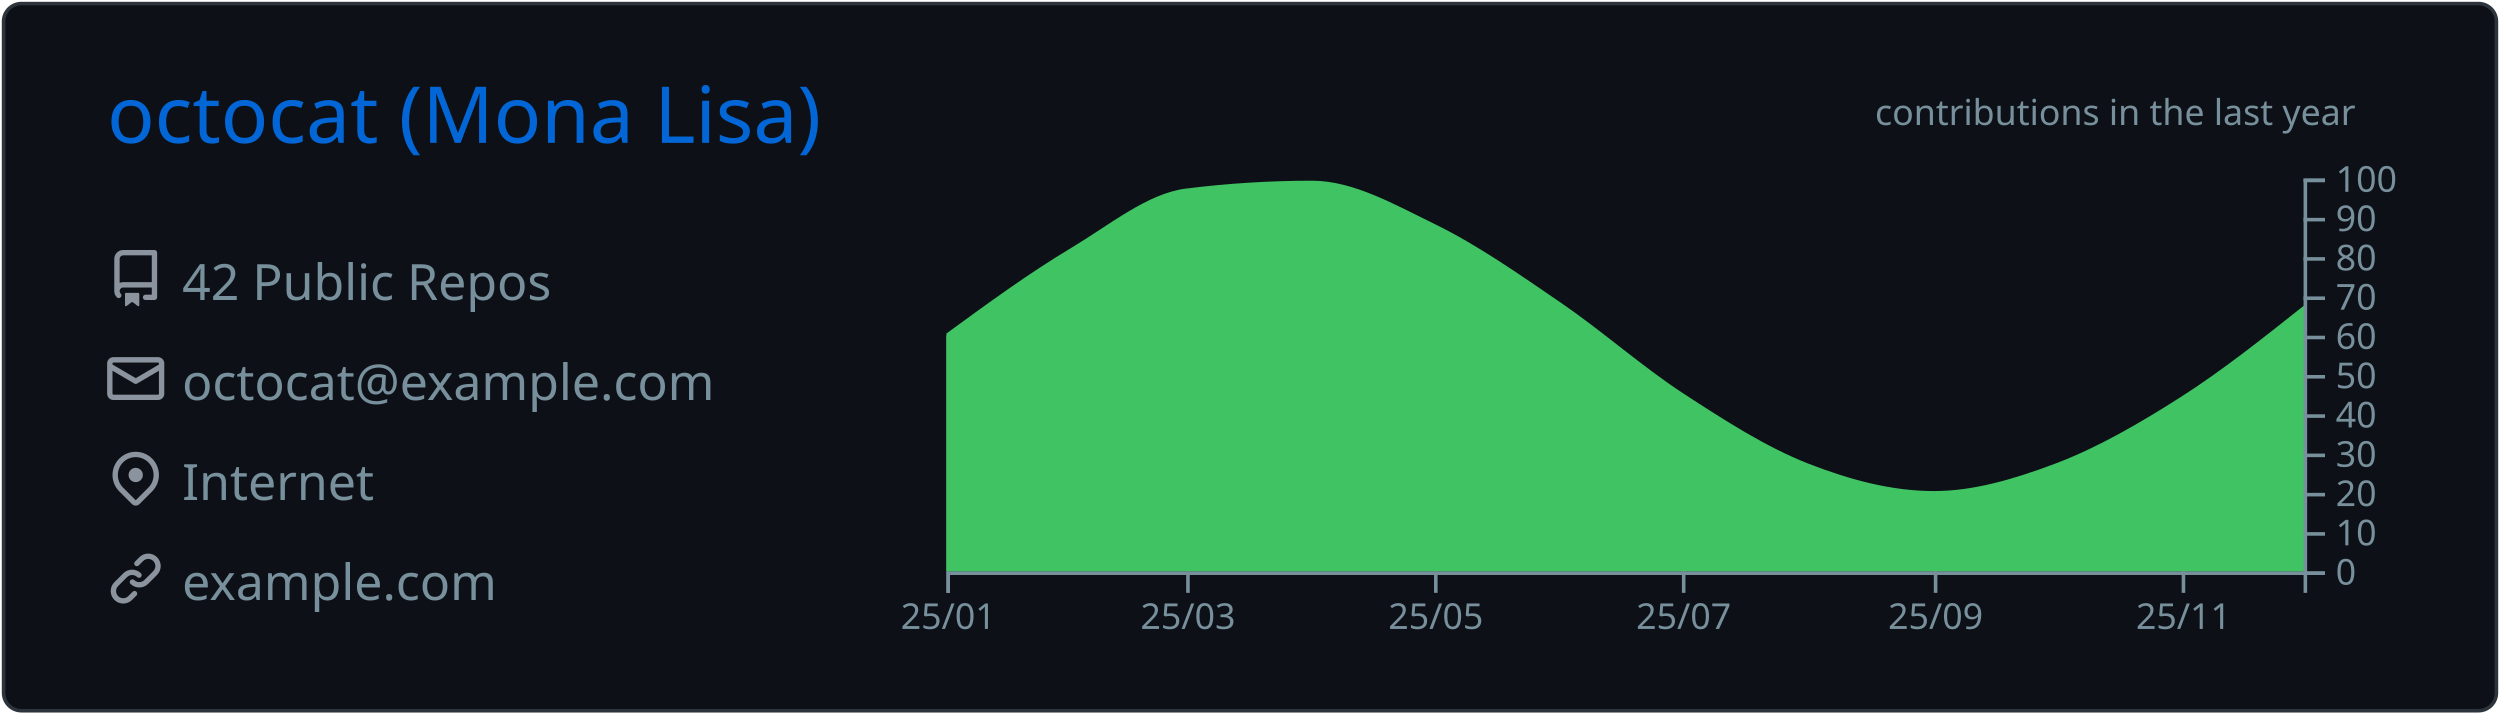
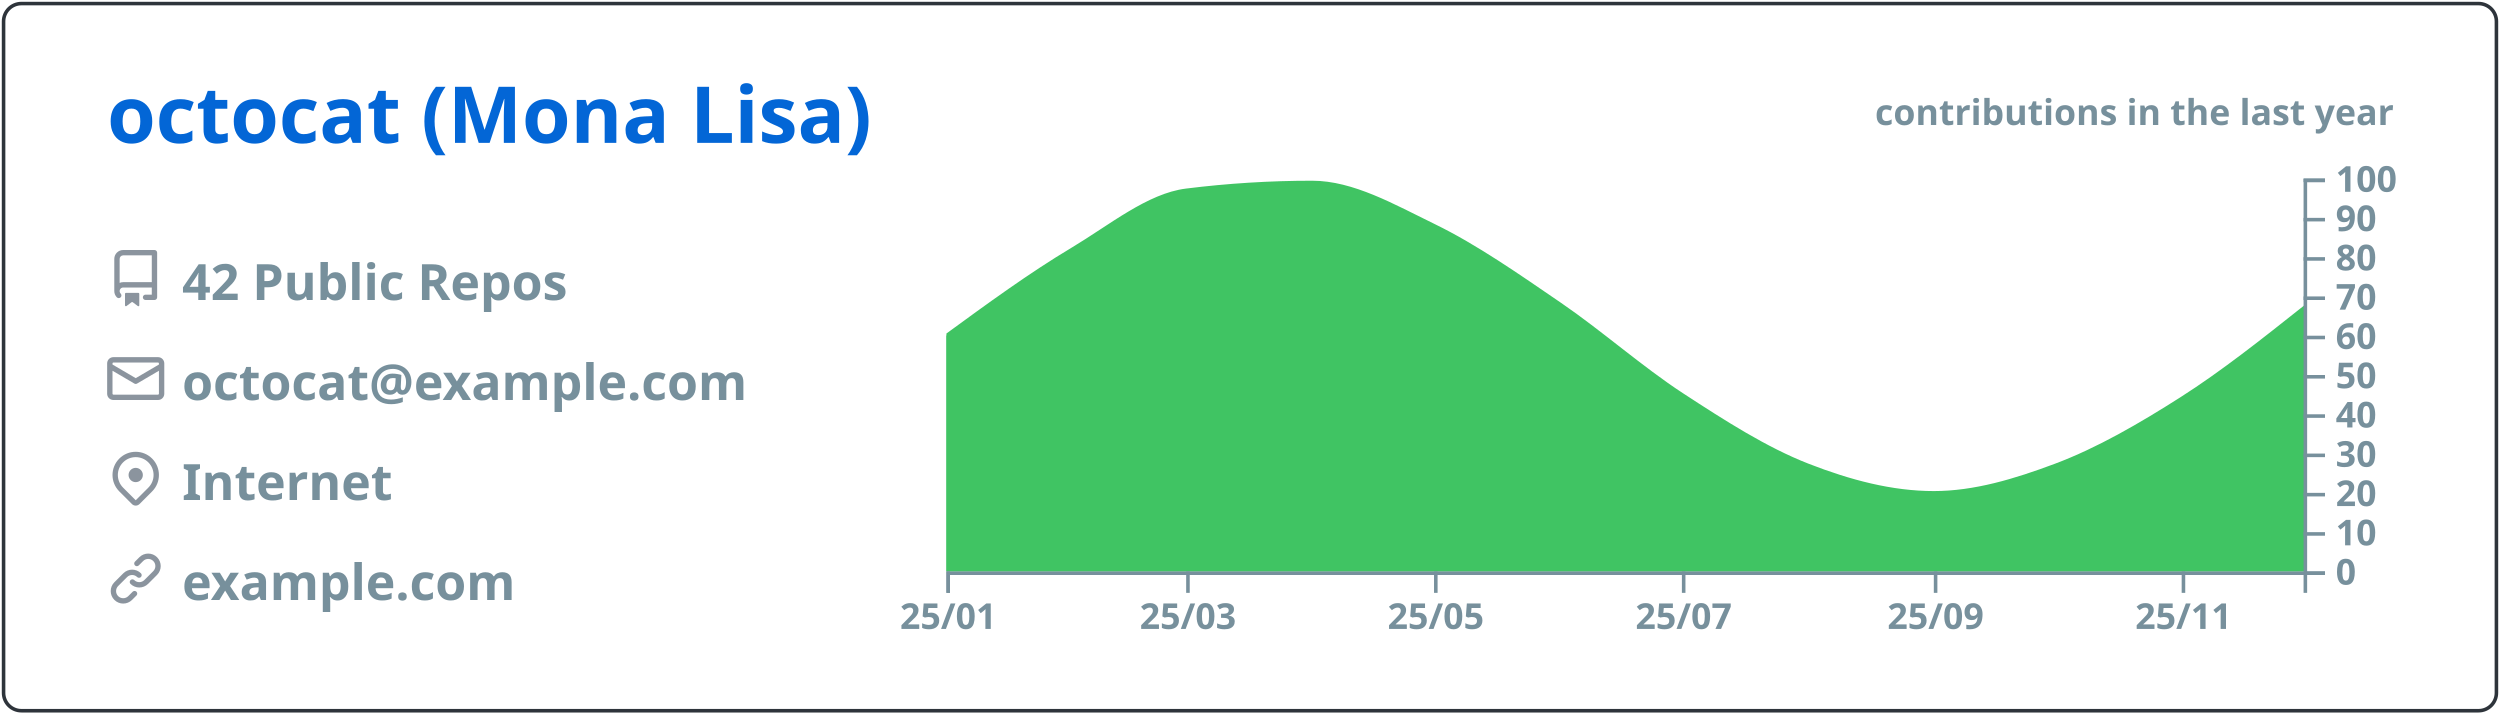
<svg xmlns="http://www.w3.org/2000/svg" width="700" height="200" viewBox="0 0 700 200">
  <style>
@keyframes gpsc-fade{from{opacity:0}to{opacity:1}}
@keyframes gpsc-rise{from{opacity:0;transform:translateY(16px)}to{opacity:1;transform:translateY(0)}}
@keyframes gpsc-grow{from{transform:scaleY(0)}to{transform:scaleY(1)}}
@keyframes gpsc-pop{from{opacity:0;transform:scale(.55)}to{opacity:1;transform:scale(1)}}
@keyframes gpsc-wipe{from{transform:translateX(calc(-1 * var(--gpsc-w,420px)))}to{transform:translateX(0)}}
@keyframes gpsc-tint{from{filter:sepia(.7) saturate(4) hue-rotate(-70deg)}to{filter:sepia(0) saturate(1) hue-rotate(0)}}
@keyframes gpsc-rgb{0%{filter:hue-rotate(0deg) saturate(1)}50%{filter:hue-rotate(180deg) saturate(1.7)}100%{filter:hue-rotate(360deg) saturate(1)}}.gpsc-item,.gpsc-chart,.arc,rect.bar{animation:gpsc-fade 1.56s ease both calc(var(--gpsc-i,0) * 0.208s)}@media (prefers-reduced-motion:reduce){.gpsc-root,.gpsc-root *,.gpsc-item,.gpsc-chart,rect.bar,.arc,.gpsc-reveal{animation:none!important}}</style>
  <style>* {
          font-family: 'Segoe UI', Ubuntu, "Helvetica Neue", Sans-Serif
+         }
+         text {
+           font-weight: 600
        }</style>
  <g class="gpsc-root">
-     <rect x="1" y="1" rx="5" ry="5" height="99%" width="99.714%" stroke="#2e343b" stroke-width="1" fill="#0d1117" stroke-opacity="1" />
+     <rect x="1" y="1" rx="5" ry="5" height="99%" width="99.714%" stroke="#2e343b" stroke-width="1" fill="#ffffff00" stroke-opacity="1" />
    <text x="30" y="40" class="gpsc-item" style="--gpsc-i: 0; font-size: 22px; fill: #0366d6;">octocat (Mona Lisa)</text>
    <g transform="translate(0,40)">
      <g transform="translate(30,30)">
        <g class="gpsc-item" style="--gpsc-i: 0;">
          <g transform="translate(0,0)" width="14" height="14" fill="#8b949e">
            <path fill-rule="evenodd" d="M2 2.5A2.5 2.5 0 014.5 0h8.75a.75.75 0 01.75.75v12.5a.75.75 0 01-.75.75h-2.5a.75.75 0 110-1.5h1.75v-2h-8a1 1 0 00-.714 1.7.75.75 0 01-1.072 1.05A2.495 2.495 0 012 11.5v-9zm10.5-1V9h-8c-.356 0-.694.074-1 .208V2.5a1 1 0 011-1h8zM5 12.25v3.25a.25.25 0 00.4.2l1.45-1.087a.25.25 0 01.3 0L8.6 15.7a.25.25 0 00.4-.2v-3.25a.25.25 0 00-.25-.25h-3.5a.25.25 0 00-.25.25z" />
          </g>
        </g>
        <g class="gpsc-item" style="--gpsc-i: 1;">
          <g transform="translate(0,28)" width="14" height="14" fill="#8b949e">
            <path fill-rule="evenodd" d="M1.75 2A1.75 1.75 0 000 3.75v.736a.75.75 0 000 .027v7.737C0 13.216.784 14 1.75 14h12.5A1.75 1.75 0 0016 12.25v-8.5A1.75 1.75 0 0014.25 2H1.75zM14.5 4.07v-.32a.25.25 0 00-.25-.25H1.75a.25.25 0 00-.25.25v.32L8 7.88l6.5-3.81zm-13 1.74v6.441c0 .138.112.25.25.25h12.5a.25.25 0 00.25-.25V5.809L8.38 9.397a.75.75 0 01-.76 0L1.5 5.809z" />
          </g>
        </g>
        <g class="gpsc-item" style="--gpsc-i: 2;">
          <g transform="translate(0,56)" width="14" height="14" fill="#8b949e">
            <path fill-rule="evenodd" d="M11.536 3.464a5 5 0 010 7.072L8 14.07l-3.536-3.535a5 5 0 117.072-7.072v.001zm1.06 8.132a6.5 6.5 0 10-9.192 0l3.535 3.536a1.5 1.5 0 002.122 0l3.535-3.536zM8 9a2 2 0 100-4 2 2 0 000 4z" />
          </g>
        </g>
        <g class="gpsc-item" style="--gpsc-i: 3;">
          <g transform="translate(0,84)" width="14" height="14" fill="#8b949e">
            <path fill-rule="evenodd" d="M7.775 3.275a.75.75 0 001.06 1.06l1.25-1.25a2 2 0 112.83 2.83l-2.5 2.5a2 2 0 01-2.83 0 .75.75 0 00-1.06 1.06 3.5 3.5 0 004.95 0l2.5-2.5a3.5 3.5 0 00-4.95-4.95l-1.25 1.25zm-4.69 9.64a2 2 0 010-2.83l2.5-2.5a2 2 0 012.83 0 .75.75 0 001.06-1.06 3.5 3.5 0 00-4.95 0l-2.5 2.5a3.5 3.5 0 004.95 4.95l1.25-1.25a.75.75 0 00-1.06-1.06l-1.25 1.25a2 2 0 01-2.83 0z" />
          </g>
        </g>
        <text x="21" y="14" class="gpsc-item" style="--gpsc-i: 0; fill: #77909c; font-size: 14px;">42 Public Repos</text>
        <text x="21" y="42" class="gpsc-item" style="--gpsc-i: 1; fill: #77909c; font-size: 14px;">octocat@example.com</text>
        <text x="21" y="70" class="gpsc-item" style="--gpsc-i: 2; fill: #77909c; font-size: 14px;">Internet</text>
        <text x="21" y="98" class="gpsc-item" style="--gpsc-i: 3; fill: #77909c; font-size: 14px;">example.com</text>
      </g>
      <g color="#40c463" transform="translate(295,10)">
        <clipPath id="gpsc-reveal-clip">
          <rect class="gpsc-reveal" x="-30" y="0" width="410" height="110" style="--gpsc-w: 410px; --gpsc-i: 4;" />
        </clipPath>
        <g clip-path="url(#gpsc-reveal-clip)" class="gpsc-chart" style="--gpsc-i: 4;">
          <path transform="translate(-30,0)" stroke="#40c463" fill="#40c463" opacity="1" d="M0,44C11.756,35.414,23.513,26.828,35.269,19.8C45.888,13.452,56.507,4.625,67.126,3.3C78.882,1.833,90.639,1.1,102.395,1.1C113.772,1.1,125.15,7.66,136.527,13.2C148.283,18.925,160.04,27.165,171.796,35.2C183.174,42.976,194.551,53.073,205.928,60.5C217.685,68.175,229.441,75.717,241.198,80.3C252.954,84.883,264.711,88,276.467,88C287.844,88,299.222,84.571,310.599,80.3C322.355,75.887,334.112,69.094,345.868,61.6C357.246,54.348,368.623,45.324,380,36.3L380,110C368.623,110,357.246,110,345.868,110C334.112,110,322.355,110,310.599,110C299.222,110,287.844,110,276.467,110C264.711,110,252.954,110,241.198,110C229.441,110,217.685,110,205.928,110C194.551,110,183.174,110,171.796,110C160.04,110,148.283,110,136.527,110C125.15,110,113.772,110,102.395,110C90.639,110,78.882,110,67.126,110C56.507,110,45.888,110,35.269,110C23.513,110,11.756,110,0,110Z" />
        </g>
        <g color="#77909c" transform="translate(-30,110)" fill="none" font-size="10" font-family="sans-serif" text-anchor="middle">
          <path class="domain" stroke="currentColor" d="M0.5,6V0.5H380.5V6" />
          <g class="tick" opacity="1" transform="translate(0.5,0)">
            <line stroke="currentColor" y2="6" />
            <text fill="currentColor" y="9" dy="0.71em">25/01</text>
          </g>
          <g class="tick" opacity="1" transform="translate(67.62575,0)">
            <line stroke="currentColor" y2="6" />
            <text fill="currentColor" y="9" dy="0.71em">25/03</text>
          </g>
          <g class="tick" opacity="1" transform="translate(137.0269,0)">
            <line stroke="currentColor" y2="6" />
            <text fill="currentColor" y="9" dy="0.71em">25/05</text>
          </g>
          <g class="tick" opacity="1" transform="translate(206.4281,0)">
            <line stroke="currentColor" y2="6" />
            <text fill="currentColor" y="9" dy="0.71em">25/07</text>
          </g>
          <g class="tick" opacity="1" transform="translate(276.9671,0)">
            <line stroke="currentColor" y2="6" />
            <text fill="currentColor" y="9" dy="0.71em">25/09</text>
          </g>
          <g class="tick" opacity="1" transform="translate(346.3683,0)">
            <line stroke="currentColor" y2="6" />
            <text fill="currentColor" y="9" dy="0.71em">25/11</text>
          </g>
        </g>
        <g color="#77909c" transform="translate(350,0)" fill="none" font-size="10" font-family="sans-serif" text-anchor="start">
          <path class="domain" stroke="currentColor" d="M6,110.5H0.5V0.5H6" />
          <g class="tick" opacity="1" transform="translate(0,110.5)">
            <line stroke="currentColor" x2="6" />
            <text fill="currentColor" x="9" dy="0.32em">0</text>
          </g>
          <g class="tick" opacity="1" transform="translate(0,99.5)">
            <line stroke="currentColor" x2="6" />
            <text fill="currentColor" x="9" dy="0.32em">10</text>
          </g>
          <g class="tick" opacity="1" transform="translate(0,88.5)">
            <line stroke="currentColor" x2="6" />
            <text fill="currentColor" x="9" dy="0.32em">20</text>
          </g>
          <g class="tick" opacity="1" transform="translate(0,77.5)">
            <line stroke="currentColor" x2="6" />
            <text fill="currentColor" x="9" dy="0.32em">30</text>
          </g>
          <g class="tick" opacity="1" transform="translate(0,66.5)">
            <line stroke="currentColor" x2="6" />
            <text fill="currentColor" x="9" dy="0.32em">40</text>
          </g>
          <g class="tick" opacity="1" transform="translate(0,55.5)">
            <line stroke="currentColor" x2="6" />
            <text fill="currentColor" x="9" dy="0.32em">50</text>
          </g>
          <g class="tick" opacity="1" transform="translate(0,44.5)">
            <line stroke="currentColor" x2="6" />
            <text fill="currentColor" x="9" dy="0.32em">60</text>
          </g>
          <g class="tick" opacity="1" transform="translate(0,33.5)">
            <line stroke="currentColor" x2="6" />
            <text fill="currentColor" x="9" dy="0.32em">70</text>
          </g>
          <g class="tick" opacity="1" transform="translate(0,22.5)">
            <line stroke="currentColor" x2="6" />
            <text fill="currentColor" x="9" dy="0.32em">80</text>
          </g>
          <g class="tick" opacity="1" transform="translate(0,11.5)">
            <line stroke="currentColor" x2="6" />
            <text fill="currentColor" x="9" dy="0.32em">90</text>
          </g>
          <g class="tick" opacity="1" transform="translate(0,0.5)">
            <line stroke="currentColor" x2="6" />
            <text fill="currentColor" x="9" dy="0.32em">100</text>
          </g>
        </g>
        <g>
          <text y="-15" x="230" style="fill: #77909c; font-size: 10px;">contributions in the last year</text>
        </g>
      </g>
    </g>
  </g>
</svg>
